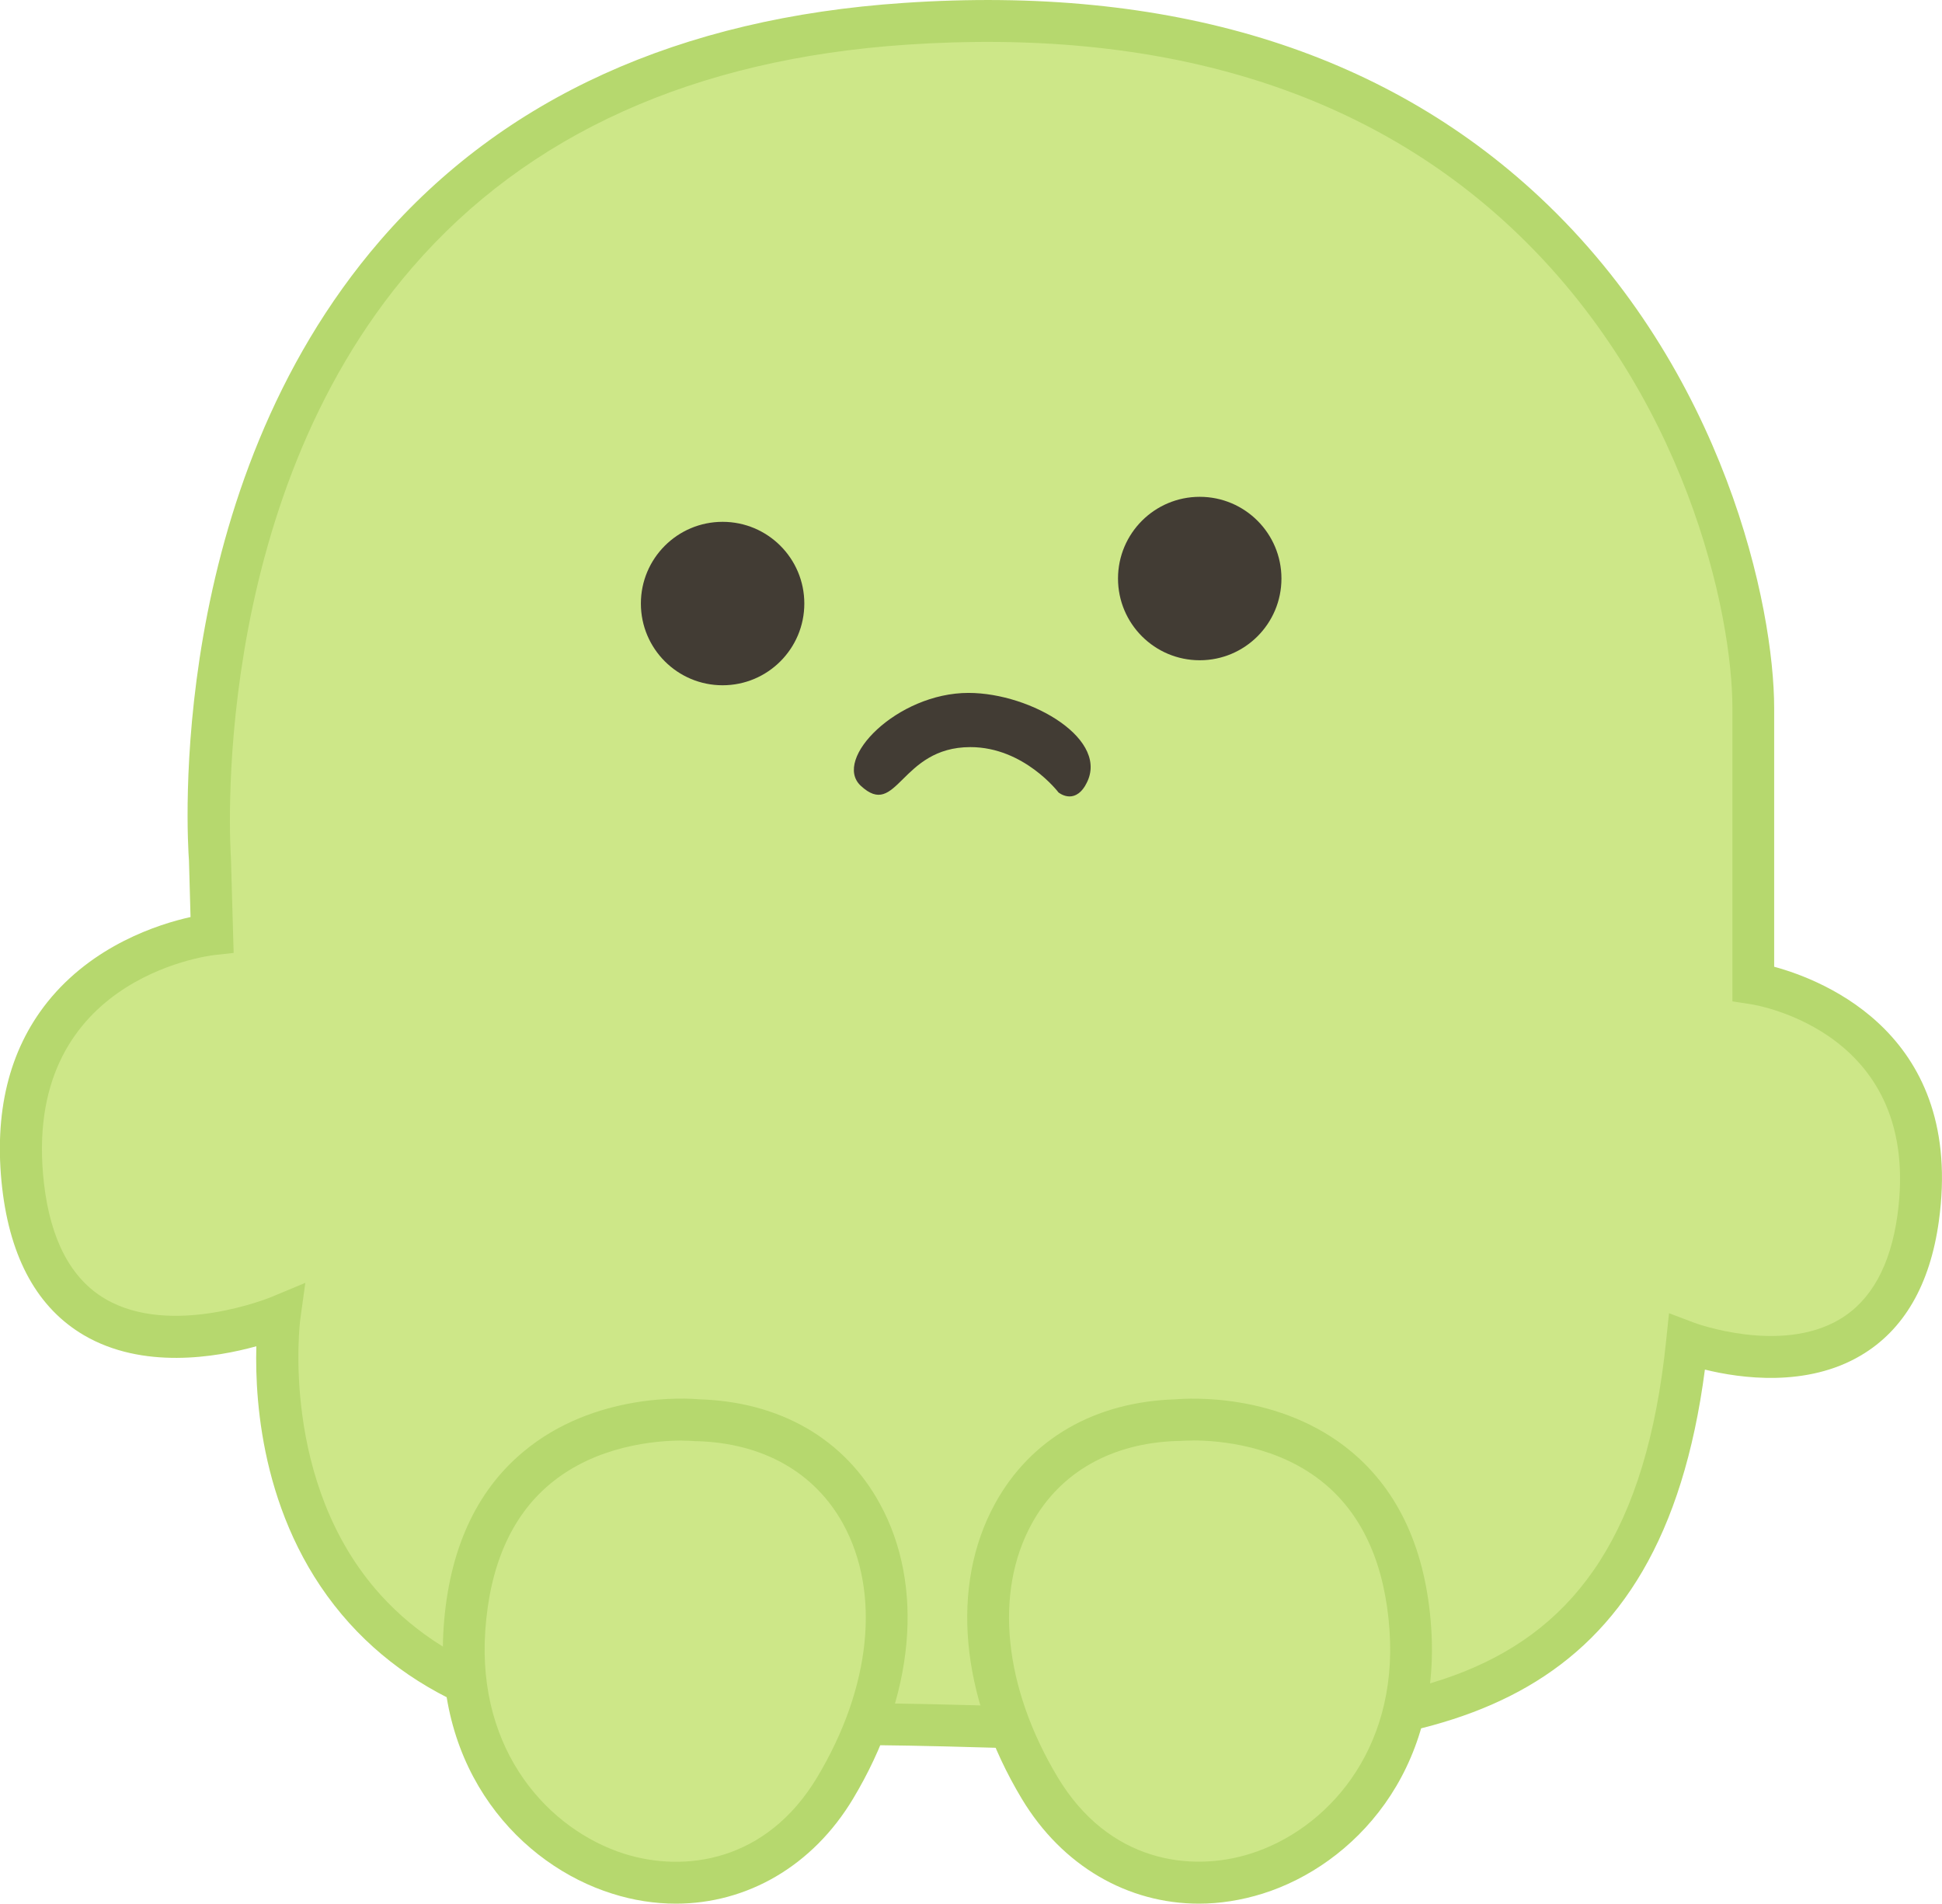
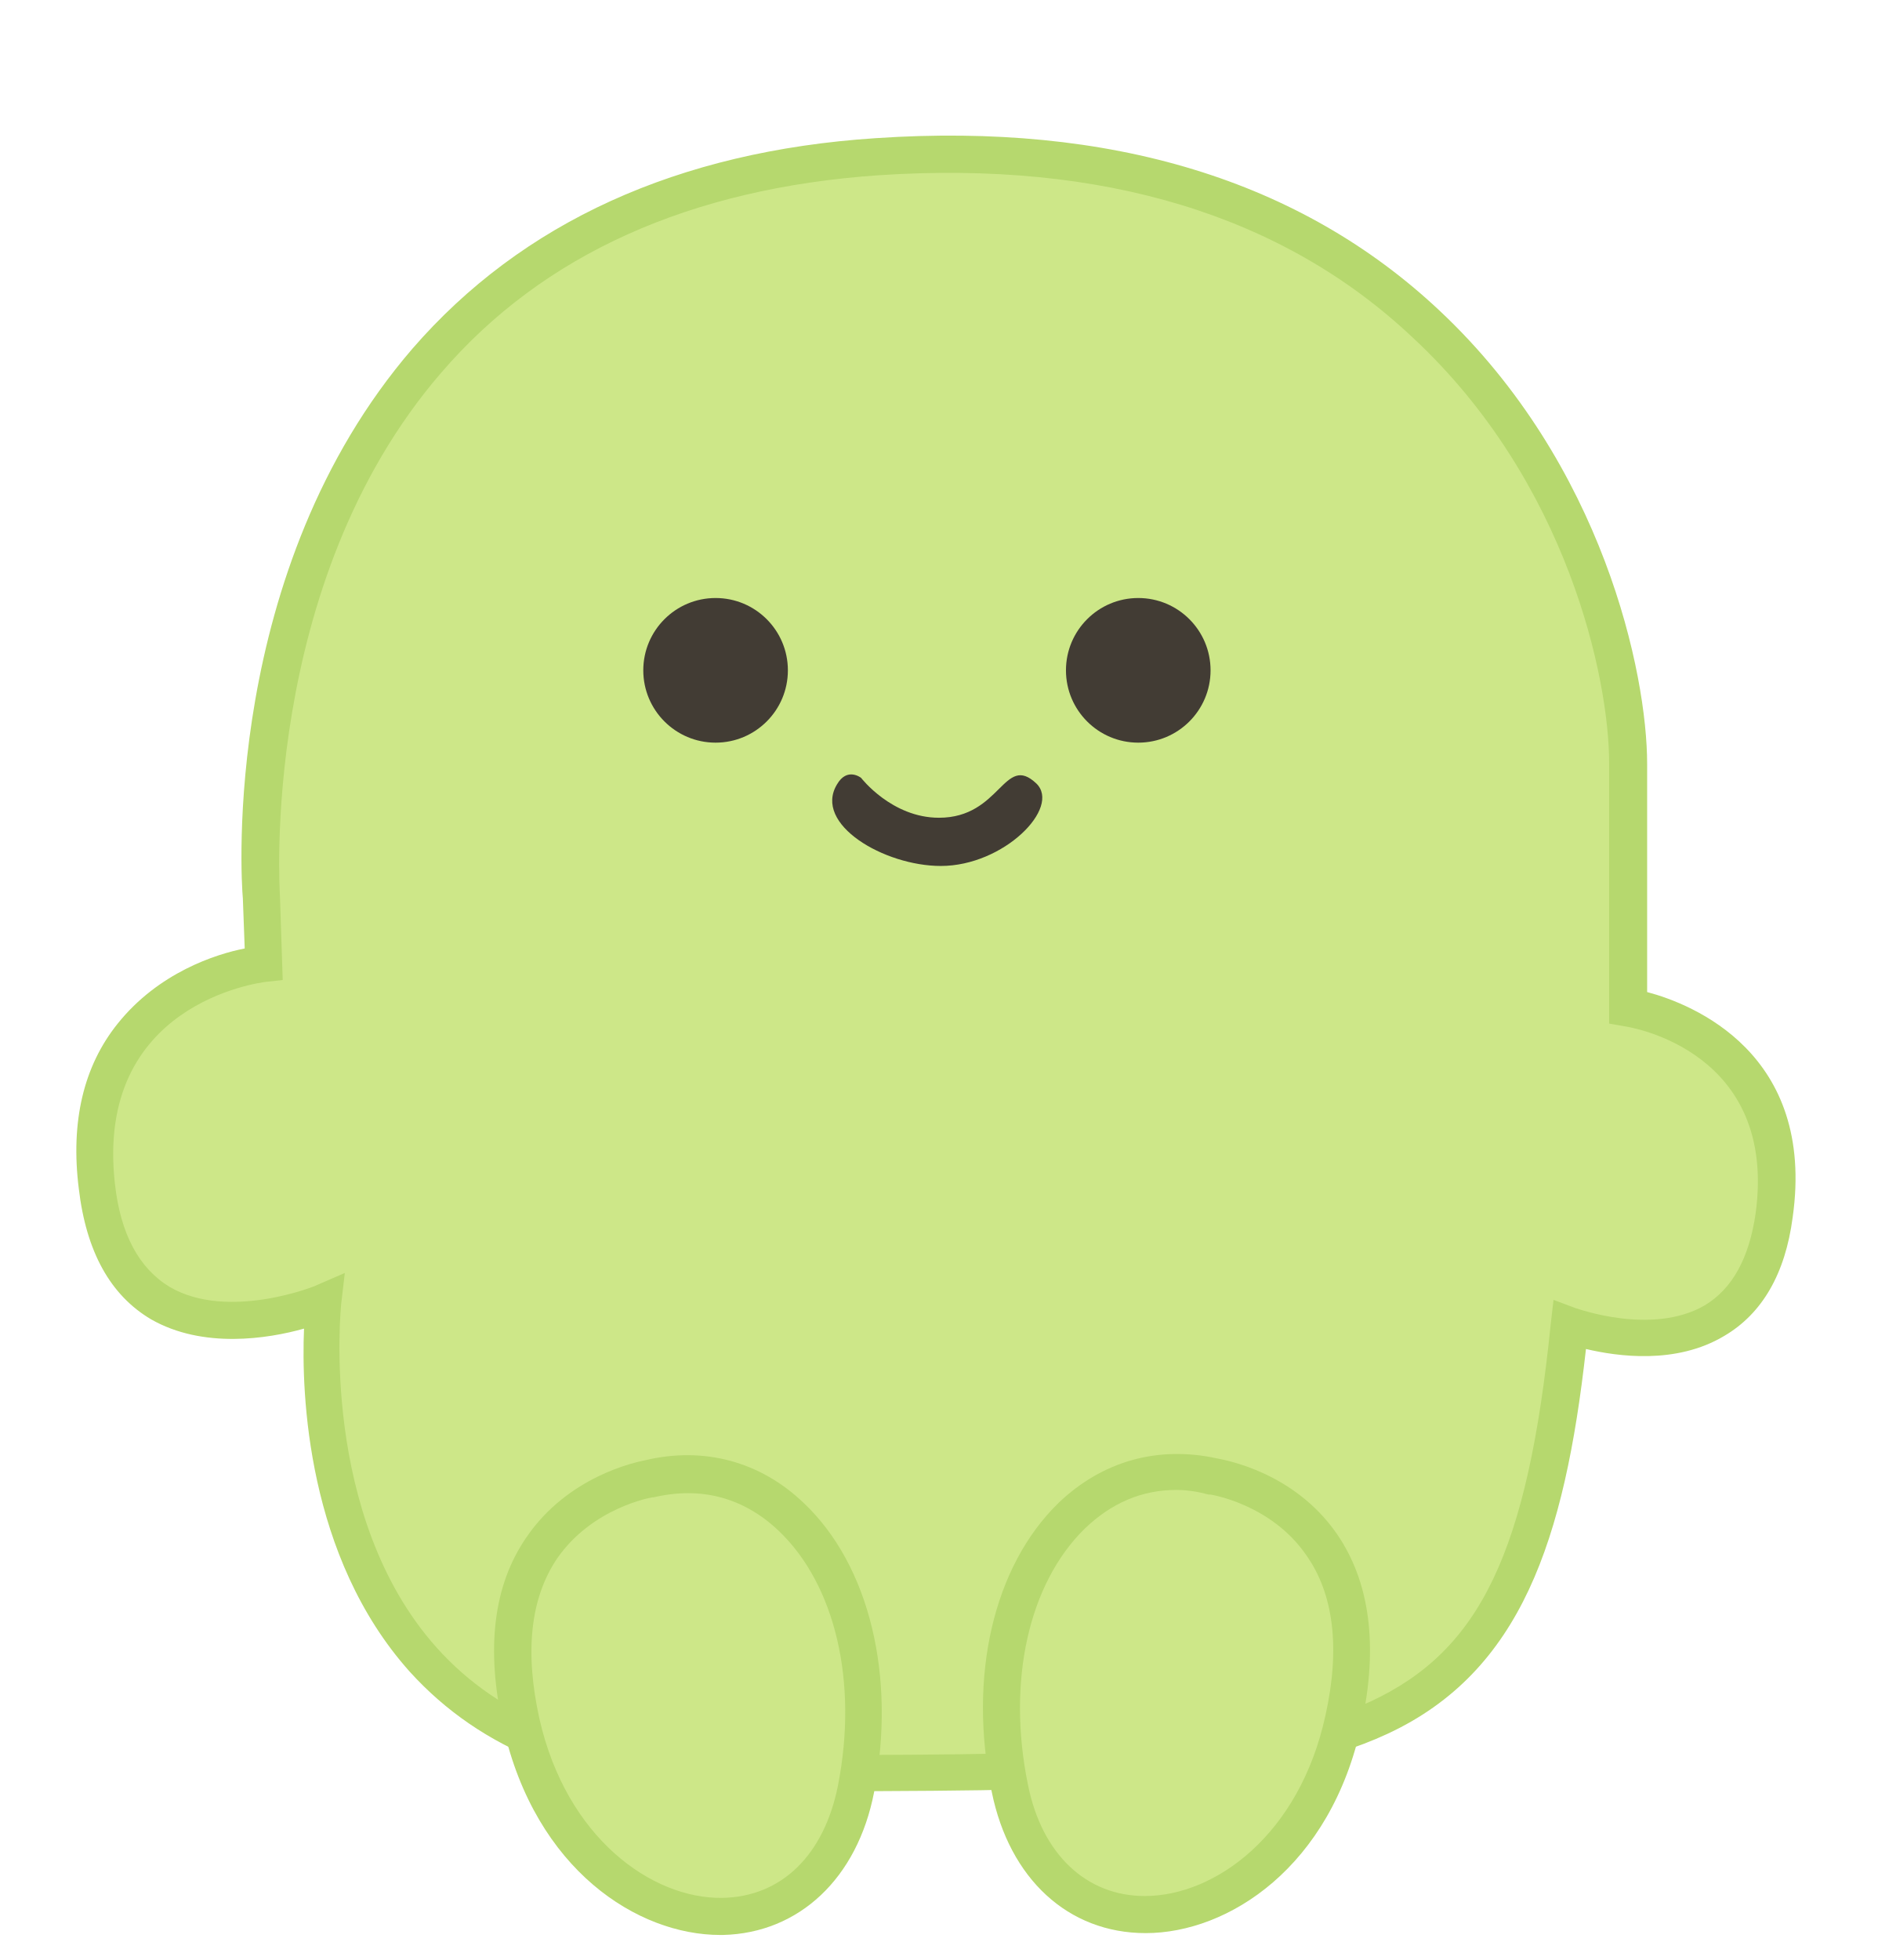
- <svg xmlns="http://www.w3.org/2000/svg" id="_레이어_2" data-name="레이어 2" viewBox="0 0 185.6 181.93">
-   <defs>
-     <style>
-       .cls-1 {
-         fill: #423c34;
-       }
- 
-       .cls-1, .cls-2, .cls-3 {
-         stroke-width: 0px;
-       }
- 
-       .cls-2 {
-         fill: #cde788;
-       }
- 
-       .cls-3 {
-         fill: #b6d86e;
-       }
-     </style>
-   </defs>
-   <g id="_레이어_1-2" data-name="레이어 1">
+ <svg xmlns="http://www.w3.org/2000/svg" version="1.1" id="_레이어_2" x="0px" y="0px" viewBox="0 0 202.6 211.4" style="enable-background:new 0 0 202.6 211.4;" xml:space="preserve">
+   <style type="text/css">
+ 	.st0{fill:#CDE788;}
+ 	.st1{fill:#B6D86E;}
+ 	.st2{fill:#423C34;}
+ </style>
+   <g>
+     <g>
+       <path class="st0" d="M28.4,103.9c0,0-20.5,2.3-18.1,24s24.5,12.5,24.5,12.5s-5.8,50.8,42.4,50.8c71.5,0,87.1,0.7,92.2-48.3    c0,0,19.4,7.4,22.1-11.9c2.7-19.7-15.8-22.4-15.8-22.4V82.3c0-16.6-14.4-69.9-81.1-65.4c-72.3,4.9-66.4,79.9-66.4,79.9L28.4,103.9    z" />
+       <path class="st1" d="M83.4,193.2c-1,0-2,0-3,0h-3.1c-14.3,0-25.4-4.4-33.1-12.9c-11.1-12.4-11.7-30-11.4-37    c-3.9,1.1-10.9,2.2-16.5-1c-4.4-2.6-7-7.3-7.8-14.1C7.6,121,9,115,12.7,110.4c4.4-5.5,10.6-7.5,13.7-8.1l-0.2-5.4    c-0.2-2.1-2.3-35.4,18.3-59.3c11.8-13.6,28.6-21.3,50-22.7c25.3-1.7,45.8,4.5,60.8,18.6c17.7,16.6,22.4,39.2,22.4,48.9V107    c4.9,1.3,18.2,6.6,15.7,24.3c-0.8,6.1-3.3,10.4-7.4,12.8c-5.2,3.1-11.5,2.2-14.9,1.4c-2.3,20.6-7,34.8-21.4,41.5    C136.6,193.1,116.4,193.2,83.4,193.2z M37.2,137.3l-0.4,3.4c0,0.2-2.4,22.8,10.3,37c6.9,7.7,17,11.6,30.1,11.6h3.1    c34.3,0,55,0,67.6-5.8c11.8-5.5,16.9-16.1,19.4-40.7l0.3-2.6l2.4,0.9c0.1,0,8.2,3,13.9-0.3c3-1.8,4.8-5.1,5.5-9.9    c2.4-17.5-13.4-20.1-14.1-20.2l-1.7-0.3l0-1.7V82.3c0-9-4.4-30.3-21.2-45.9C138.4,23.2,119,17.3,94.8,18.9    c-20.3,1.4-36.2,8.5-47.2,21.3C27.9,63,30.2,96.3,30.2,96.6l0.3,9.1l-1.8,0.2c-0.8,0.1-18.5,2.4-16.3,21.8    c0.6,5.4,2.6,9.1,5.9,11.1c6.3,3.7,15.8-0.1,15.9-0.2L37.2,137.3z" />
+     </g>
    <g>
      <g>
-         <path class="cls-2" d="m20.27,89.29S-.28,91.57,2.21,113.31s24.5,12.5,24.5,12.5c0,0-5.75,41,42.35,39.13s87.2,11.8,92.17-36.65c0,0,19.42,7.37,22.09-11.87s-15.76-22.44-15.76-22.44v-26.29c0-16.64-14.36-69.92-81.06-65.42C14.17,7.16,20.07,82.13,20.07,82.13l.2,7.16Z" />
-         <path class="cls-3" d="m112.3,167.38c-4.81,0-9.84-.14-15.04-.29-9.01-.26-18.32-.52-28.12-.14-16.06.64-28.09-3.35-35.74-11.81-8.28-9.16-9.06-20.94-8.9-26.48-3.9,1.08-10.86,2.23-16.47-1.05-4.42-2.59-7.04-7.32-7.82-14.06-.82-7.17.63-13.15,4.31-17.77,4.35-5.45,10.62-7.46,13.69-8.14l-.15-5.39c-.15-2.05-2.3-35.44,18.27-59.26C48.11,9.36,64.93,1.72,86.36.28c25.33-1.72,45.78,4.53,60.78,18.55,17.74,16.58,22.42,39.21,22.42,48.86v24.7c4.85,1.32,18.19,6.6,15.74,24.31-.84,6.09-3.35,10.41-7.44,12.83-5.19,3.08-11.52,2.2-14.92,1.36-4.2,32.11-24.11,36.49-50.64,36.49Zm-32.77-4.63c6.12,0,12.05.17,17.85.34,34.99,1,58.1,1.66,61.86-35l.27-2.59,2.43.92c.08.03,8.23,3.03,13.89-.34,2.99-1.78,4.84-5.12,5.51-9.93,2.42-17.48-13.4-20.09-14.07-20.19l-1.7-.26v-1.72s0-26.29,0-26.29c0-9.05-4.42-30.3-21.15-45.94-14.16-13.23-33.6-19.11-57.78-17.48-20.31,1.37-36.21,8.54-47.24,21.3-19.69,22.77-17.35,56.07-17.33,56.4l.26,9.1-1.83.2c-.76.09-18.52,2.37-16.3,21.8.62,5.42,2.59,9.14,5.85,11.06,6.34,3.73,15.8-.14,15.89-.18l3.24-1.35-.48,3.47c-.02.15-2.02,15.66,7.7,26.38,6.82,7.52,17.79,11.04,32.59,10.47,3.58-.14,7.09-.19,10.54-.19Z" />
+         <path class="st0" d="M70.1,159.5c0,0-19.1,2.9-13.8,26.4c5.5,24.2,32,28.3,36.1,7.1C96.3,172.5,85.2,155.8,70.1,159.5z" />
+         <path class="st1" d="M77.7,208.7c-8.9,0-19.9-7-23.4-22.4c-1.9-8.4-1.1-15.3,2.5-20.5c4.5-6.6,11.8-8.1,12.8-8.3     c6.3-1.5,12.4,0.1,17.1,4.6c7.1,6.7,10,18.7,7.6,31.2c-1.8,9.3-8.1,15.2-16.3,15.4C77.9,208.7,77.8,208.7,77.7,208.7z      M70.4,161.5c-0.1,0-6.5,1.1-10.3,6.6c-2.9,4.3-3.5,10.1-1.9,17.3c2.9,12.8,12.1,19.4,19.7,19.3c6.4-0.1,11-4.6,12.5-12.1     c2.2-11.2-0.3-21.7-6.4-27.5c-3.8-3.6-8.4-4.8-13.5-3.6L70.4,161.5z" />
      </g>
+     </g>
+     <g>
      <g>
-         <path class="cls-2" d="m66.68,135.72s-20.76-2.18-22.29,19.95c-1.57,22.77,24.74,33.01,35.43,15.2,10.29-17.14,3.71-34.68-13.14-35.14Z" />
-         <path class="cls-3" d="m64.6,181.93c-2.01,0-4.06-.31-6.1-.96-8.7-2.73-17.05-11.66-16.1-25.44.5-7.32,3.05-12.96,7.57-16.75,6.86-5.77,15.81-5.15,16.83-5.05,7.76.23,13.9,3.78,17.29,9.98,4.29,7.83,3.33,18.37-2.56,28.19-3.86,6.44-10.14,10.03-16.94,10.03Zm.61-44.26c-2.51,0-8.26.45-12.7,4.2-3.64,3.07-5.7,7.76-6.13,13.95-.8,11.6,6.11,19.08,13.31,21.35,5.7,1.79,13.53.81,18.41-7.32,5.15-8.59,6.08-17.64,2.48-24.21-2.7-4.92-7.66-7.73-13.97-7.91h-.15s-.48-.05-1.26-.05Z" />
+         <path class="st0" d="M130.9,159.2c0,0,19.1,2.7,14.1,26.2c-5.2,24.2-31.7,28.6-36,7.4C104.8,172.4,115.8,155.7,130.9,159.2z" />
+         <path class="st1" d="M123.6,208.5C123.6,208.5,123.6,208.5,123.6,208.5c-8.4,0-14.7-5.9-16.6-15.2c-2.6-12.5,0.2-24.4,7.2-31.2     c4.7-4.5,10.7-6.2,17.1-4.8c1,0.2,8.3,1.5,12.9,8.1c3.6,5.2,4.5,12.1,2.7,20.5C143.6,201.4,132.5,208.5,123.6,208.5z      M126.9,160.7c-3.7,0-7,1.4-9.9,4.2c-6,5.9-8.4,16.4-6.1,27.6c1.5,7.5,6.3,12,12.6,12c7.6,0,16.7-6.6,19.5-19.5     c1.6-7.2,0.9-13.1-2.1-17.3c-3.8-5.5-10.3-6.5-10.3-6.5l-0.2,0C129.3,160.9,128.1,160.7,126.9,160.7z" />
      </g>
-       <g>
-         <path class="cls-2" d="m112.51,135.72s20.76-2.18,22.29,19.95c1.57,22.77-24.74,33.01-35.43,15.2s-3.71-34.68,13.14-35.14Z" />
-         <path class="cls-3" d="m114.59,181.93c-6.8,0-13.07-3.59-16.94-10.03-5.89-9.82-6.85-20.36-2.56-28.19,3.4-6.2,9.54-9.75,17.29-9.98,1.03-.09,9.97-.71,16.83,5.05,4.52,3.8,7.07,9.43,7.57,16.75.95,13.78-7.4,22.7-16.1,25.44-2.05.64-4.1.96-6.1.96Zm-.61-44.26c-.78,0-1.24.04-1.26.04h-.15c-6.31.18-11.27,2.99-13.97,7.92-3.6,6.57-2.67,15.62,2.48,24.21,4.88,8.13,12.71,9.11,18.41,7.32,7.2-2.26,14.11-9.74,13.31-21.35-.43-6.18-2.49-10.87-6.13-13.95-4.44-3.75-10.19-4.2-12.7-4.2Zm-1.46-1.94h0,0Z" />
-       </g>
-       <circle class="cls-1" cx="69.06" cy="57.68" r="7.81" />
-       <circle class="cls-1" cx="114.66" cy="55.29" r="7.81" />
-       <path class="cls-1" d="m103.73,75.05c2.56-4.29-5.14-8.83-11.17-8.83-6.81,0-13.02,6.33-10.3,8.87,3.49,3.25,3.76-3.69,10.48-3.69,5.14,0,8.42,4.33,8.42,4.33,0,0,1.45,1.21,2.57-.67Z" />
    </g>
+     <circle class="st2" cx="77.2" cy="72.3" r="7.8" />
+     <circle class="st2" cx="122.8" cy="72.3" r="7.8" />
+     <path class="st2" d="M90.3,84.6c-2.6,4.3,5.1,8.8,11.2,8.8c6.8,0,13-6.3,10.3-8.9c-3.5-3.3-3.8,3.7-10.5,3.7   c-5.1,0-8.4-4.3-8.4-4.3S91.4,82.7,90.3,84.6z" />
  </g>
</svg>
